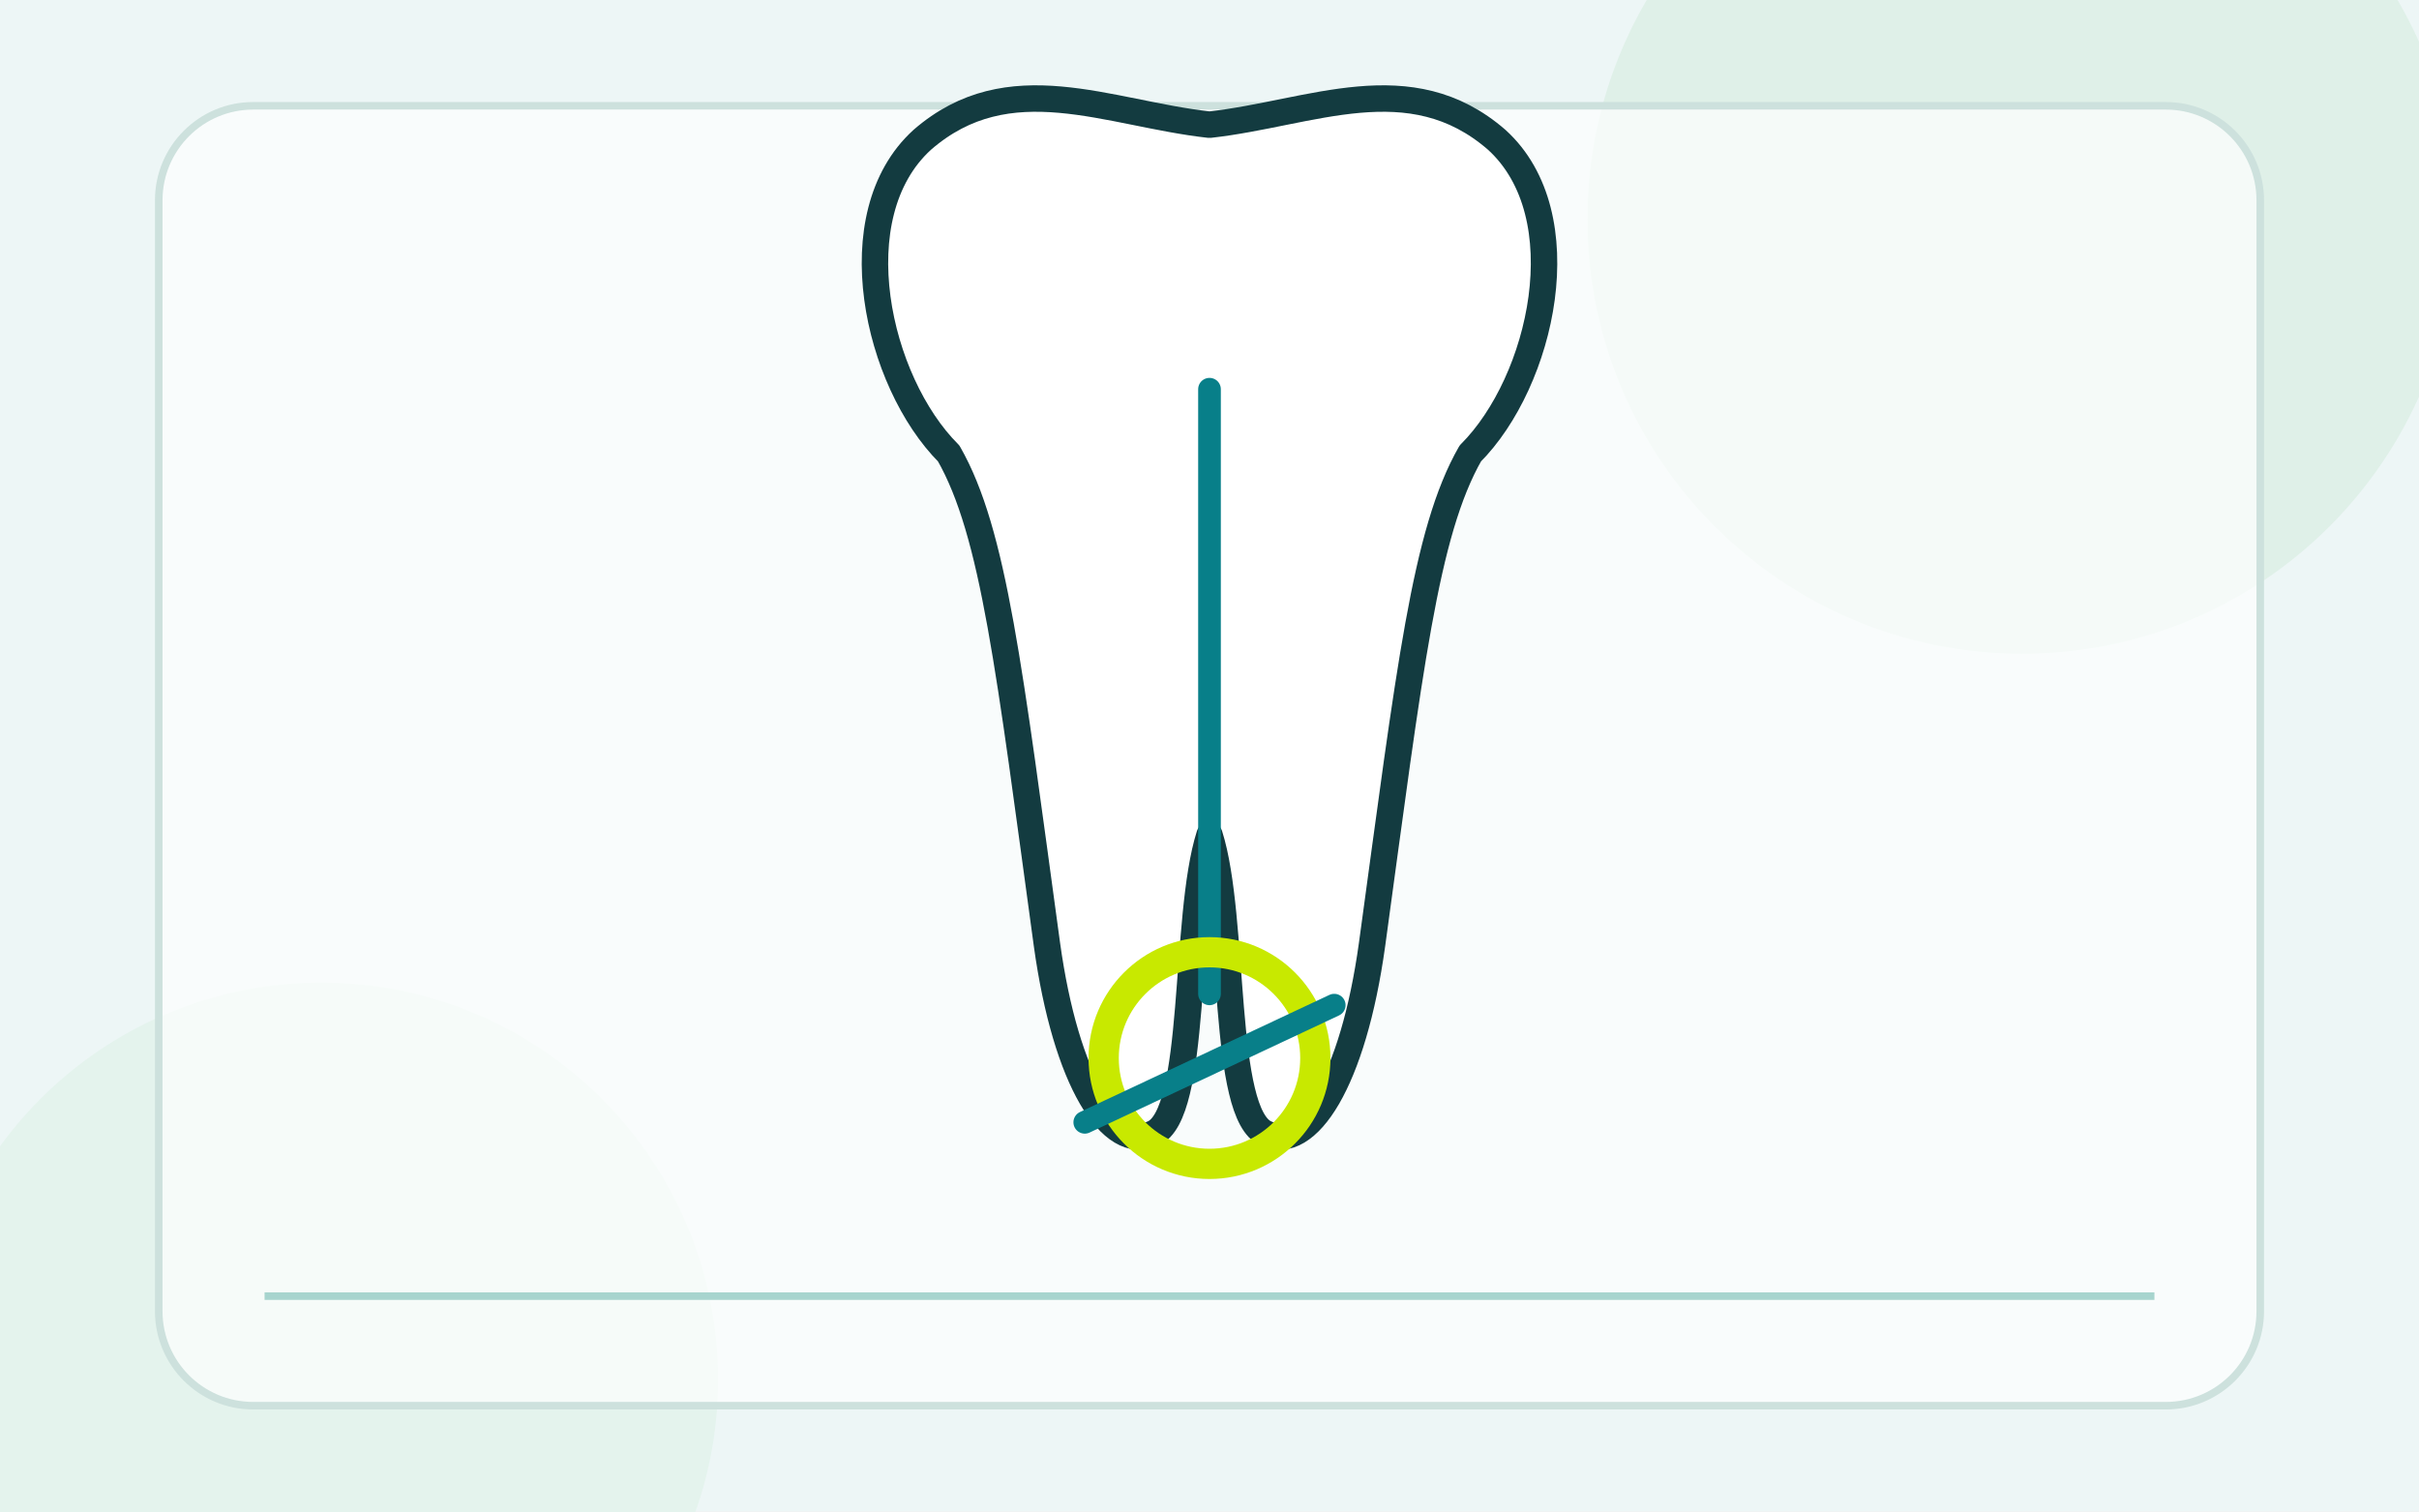
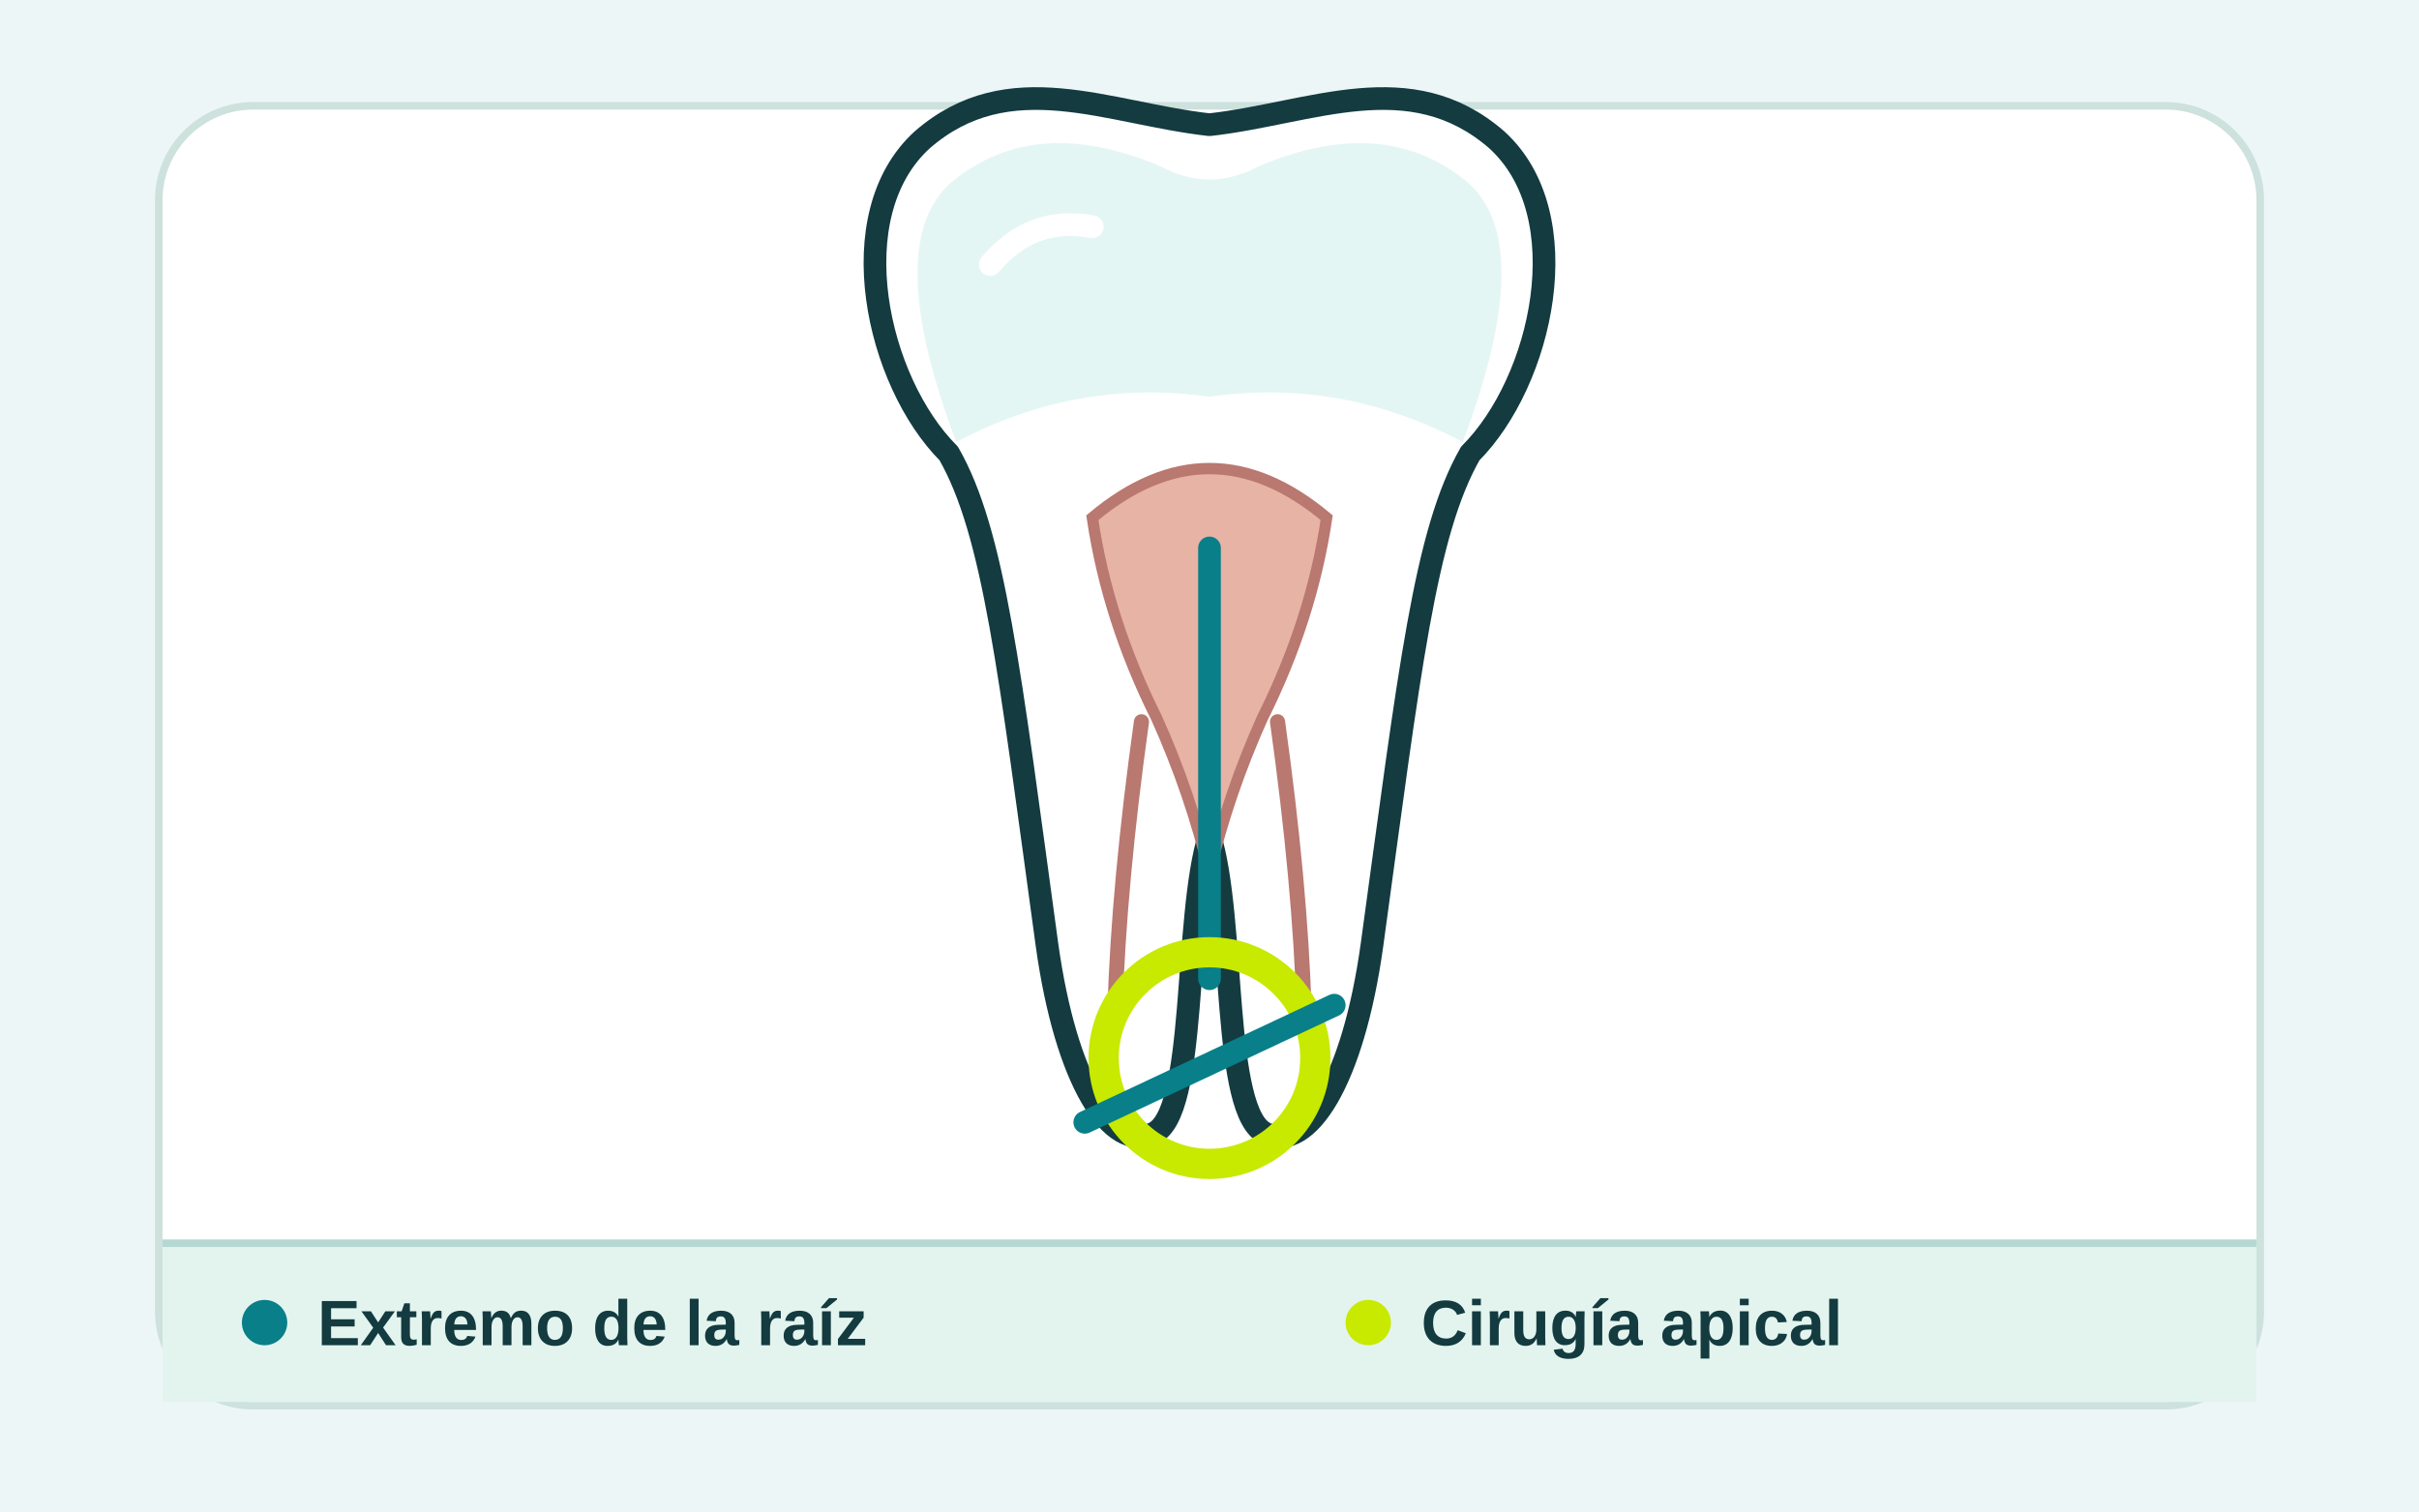
<svg xmlns="http://www.w3.org/2000/svg" viewBox="0 0 640 400" role="img">
  <rect width="640" height="400" fill="#edf6f6" />
-   <circle cx="535" cy="58" r="115" fill="#dff0e8" />
-   <circle cx="85" cy="365" r="105" fill="#e4f3ed" />
-   <rect x="42" y="28" width="556" height="344" rx="25" fill="#ffffff" fill-opacity=".68" stroke="#cde1dd" stroke-width="2" />
+   <rect x="42" y="28" width="556" height="344" rx="25" fill="#ffffff" stroke="#cde1dd" stroke-width="2" />
  <g transform="translate(320 181) scale(1)">
-     <path d="M-69 -61 C-88 -80 -98 -124 -76 -144 C-53 -164 -27 -151 0 -148 C27 -151 53 -164 76 -144 C98 -124 88 -80 69 -61 C57 -40 53 -4 43 69 C38 105 26 124 15 119 C3 114 7 62 0 40 C-7 62 -3 114 -15 119 C-26 124 -38 105 -43 69 C-53 -4 -57 -40 -69 -61 Z" fill="#ffffff" stroke="#133b40" stroke-width="7" stroke-linejoin="round" />
+     <path d="M-69 -61 C-88 -80 -98 -124 -76 -144 C-53 -164 -27 -151 0 -148 C27 -151 53 -164 76 -144 C98 -124 88 -80 69 -61 C57 -40 53 -4 43 69 C38 105 26 124 15 119 C3 114 7 62 0 40 C-7 62 -3 114 -15 119 C-26 124 -38 105 -43 69 C-53 -4 -57 -40 -69 -61 Z" fill="#ffffff" stroke="#133b40" stroke-width="6" stroke-linejoin="round" />
+     <path d="M-67 -64 Q-87 -117 -68 -133 Q-46 -151 -13 -137 Q0 -130 13 -137 Q46 -151 68 -133 Q87 -117 67 -64 Q35 -81 0 -76 Q-35 -81 -67 -64 Z" fill="#dff5f2" opacity=".85" />
+     <path d="M-31 -44 Q0 -70 31 -44 Q27 -17 14 9 Q5 29 0 50 Q-5 29 -14 9 Q-27 -17 -31 -44 Z" fill="#e7b3a5" stroke="#b97870" stroke-width="3" />
+     <path d="M-18 10 Q-24 53 -25 86 M18 10 Q24 53 25 86" fill="none" stroke="#b97870" stroke-width="4" stroke-linecap="round" />
+     <path d="M-58 -111 Q-47 -124 -31 -121" fill="none" stroke="#ffffff" stroke-width="6" stroke-linecap="round" />
  </g>
-   <path d="M320 103 V263" fill="none" stroke="#087f89" stroke-width="6" stroke-linecap="round" stroke-linejoin="round" />
+   <path d="M320 145 V259" fill="none" stroke="#087f89" stroke-width="6" stroke-linecap="round" stroke-linejoin="round" />
  <circle cx="320" cy="280" r="28" fill="none" stroke="#c8e900" stroke-width="8" />
  <path d="M287 297 l66 -31" fill="none" stroke="#087f89" stroke-width="6" stroke-linecap="round" stroke-linejoin="round" />
-   <path d="M70 343 H570" stroke="#a7d4ce" stroke-width="2" />
+   <rect x="43" y="329" width="554" height="42" rx="0" fill="#e3f4ef" />
+   <path d="M43 329 H597" stroke="#b6d8d3" stroke-width="2" />
+   <circle cx="70" cy="350" r="6" fill="#087f89" />
+   <text x="84" y="356" font-family="Arial, sans-serif" font-size="17" font-weight="700" fill="#133b40">Extremo de la raíz</text>
+   <circle cx="362" cy="350" r="6" fill="#c8e900" />
+   <text x="376" y="356" font-family="Arial, sans-serif" font-size="17" font-weight="700" fill="#133b40">Cirugía apical</text>
</svg>
